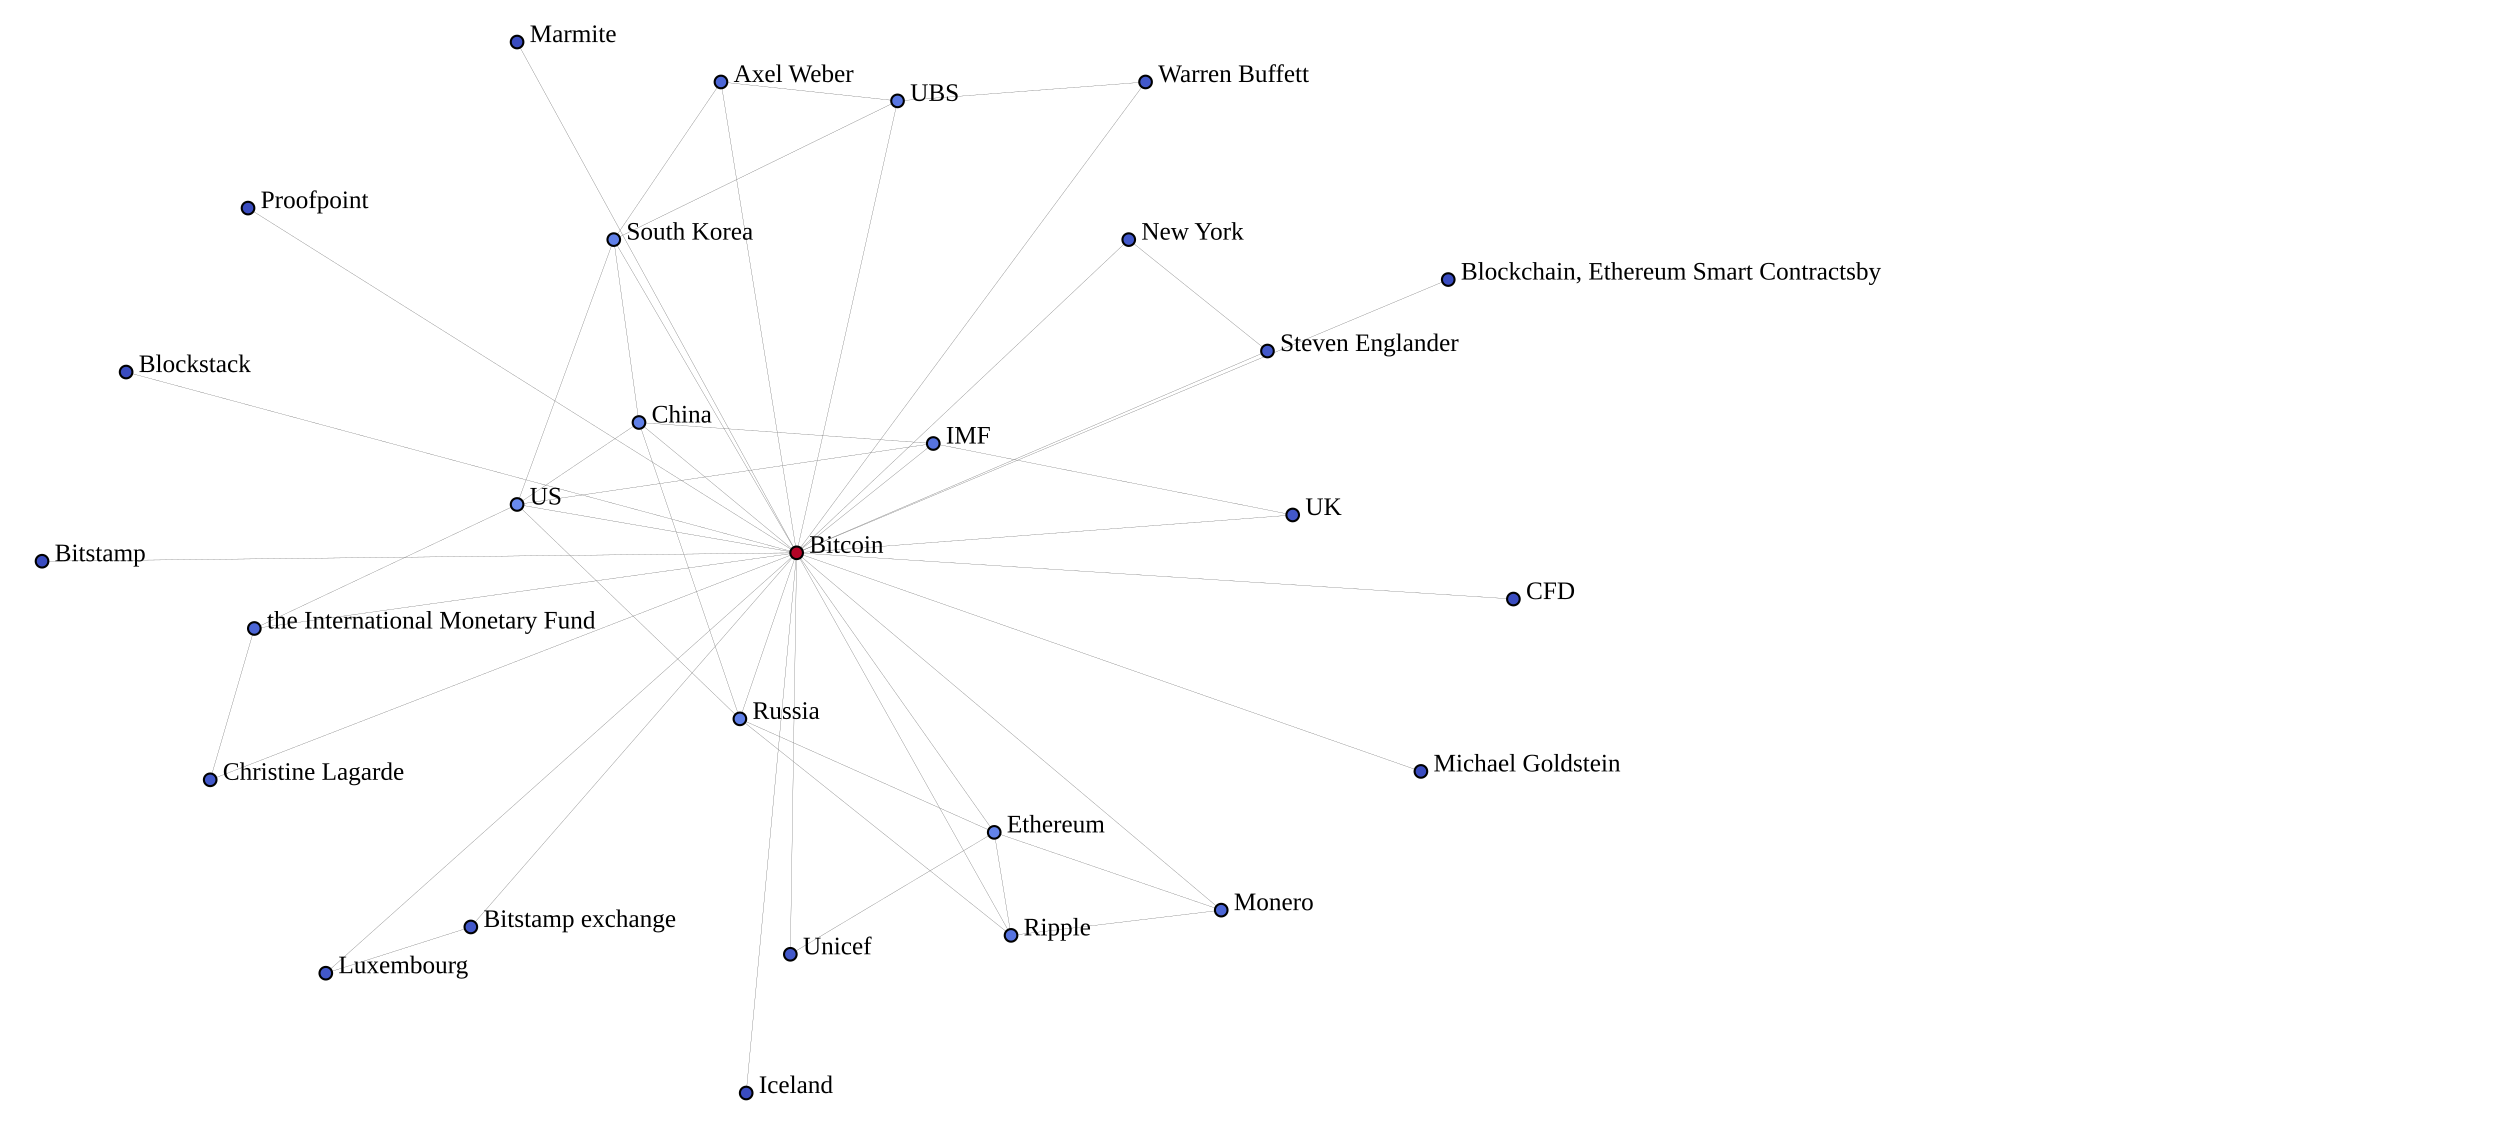
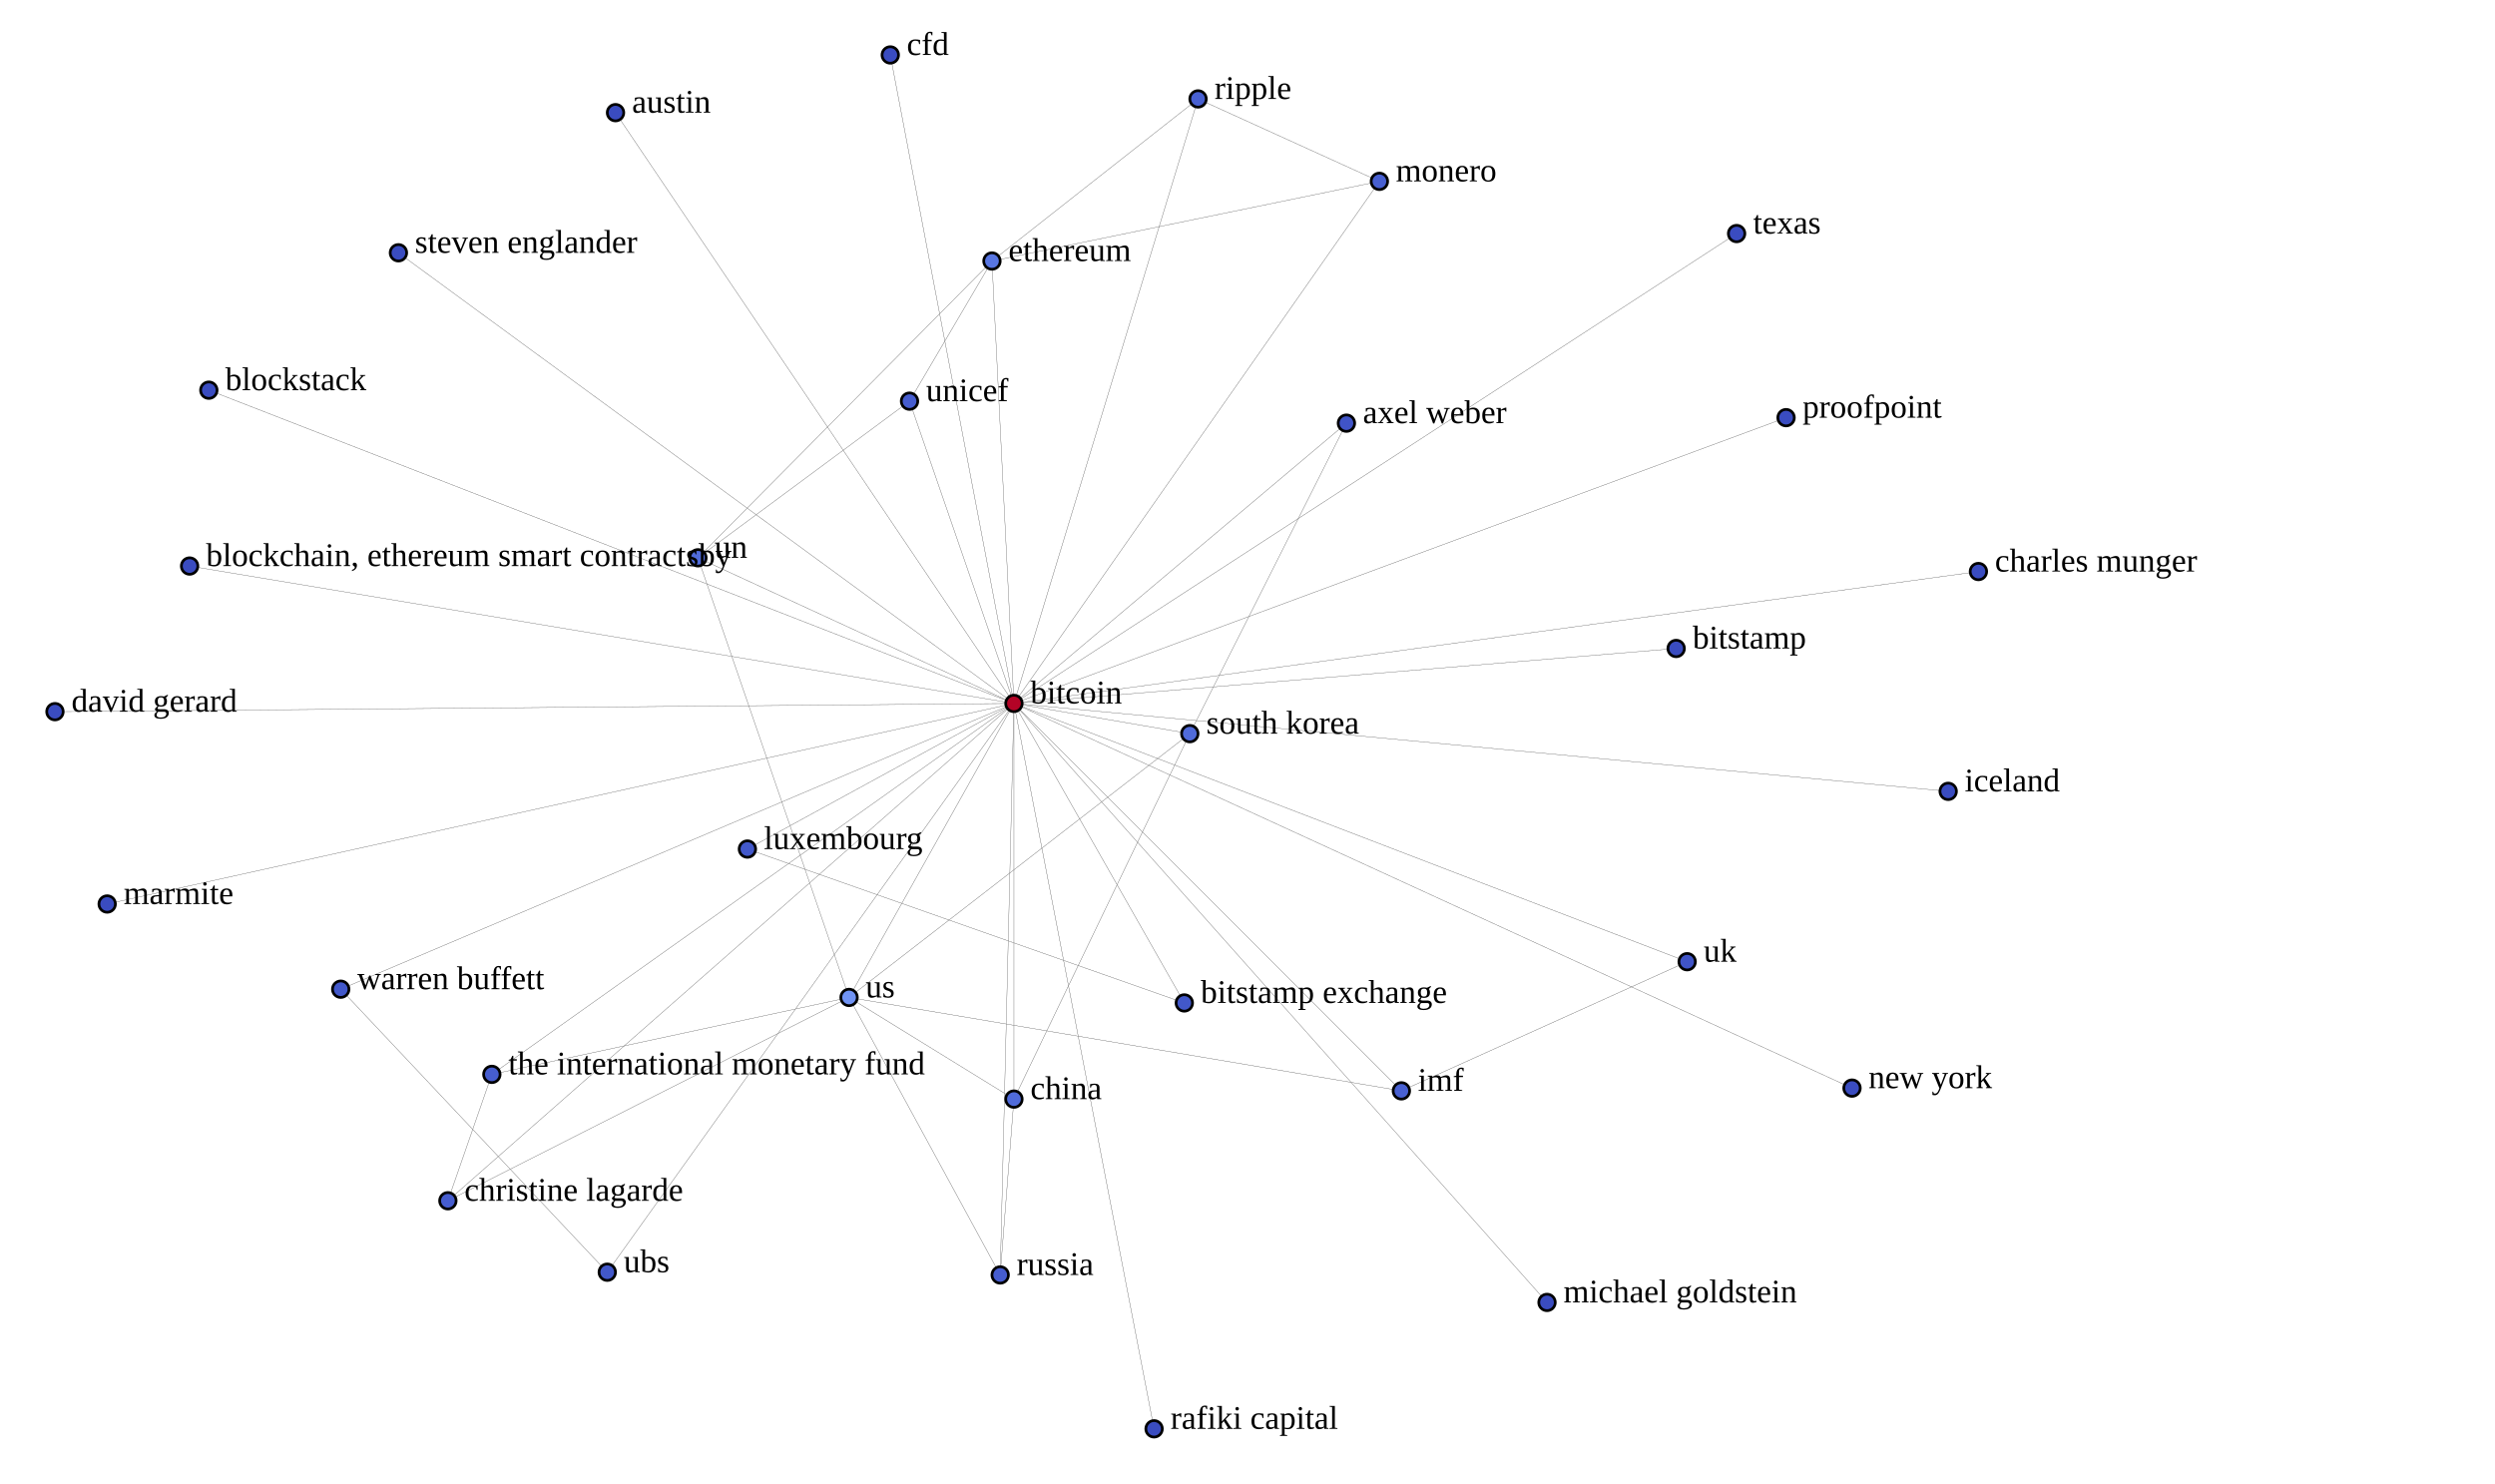
- <svg xmlns="http://www.w3.org/2000/svg" width="1189.374" height="540">
-   <path stroke-width="0.1" stroke="gray" d="M 537 114 379 263" />
-   <path stroke-width="0.1" stroke="gray" d="M 473 396 379 263" />
-   <path stroke-width="0.1" stroke="gray" d="M 224 441 155 463" />
-   <path stroke-width="0.1" stroke="gray" d="M 224 441 379 263" />
-   <path stroke-width="0.1" stroke="gray" d="M 720 285 379 263" />
-   <path stroke-width="0.1" stroke="gray" d="M 343 39 427 48" />
-   <path stroke-width="0.1" stroke="gray" d="M 343 39 292 114" />
-   <path stroke-width="0.1" stroke="gray" d="M 343 39 379 263" />
-   <path stroke-width="0.1" stroke="gray" d="M 100 371 121 299" />
-   <path stroke-width="0.1" stroke="gray" d="M 100 371 379 263" />
-   <path stroke-width="0.1" stroke="gray" d="M 473 396 481 445" />
-   <path stroke-width="0.1" stroke="gray" d="M 246 240 444 211" />
-   <path stroke-width="0.1" stroke="gray" d="M 246 240 292 114" />
-   <path stroke-width="0.1" stroke="gray" d="M 246 240 121 299" />
-   <path stroke-width="0.1" stroke="gray" d="M 246 240 352 342" />
-   <path stroke-width="0.1" stroke="gray" d="M 246 240 379 263" />
-   <path stroke-width="0.1" stroke="gray" d="M 292 114 304 201" />
-   <path stroke-width="0.1" stroke="gray" d="M 292 114 427 48" />
-   <path stroke-width="0.1" stroke="gray" d="M 292 114 343 39" />
-   <path stroke-width="0.1" stroke="gray" d="M 292 114 246 240" />
-   <path stroke-width="0.1" stroke="gray" d="M 292 114 379 263" />
-   <path stroke-width="0.1" stroke="gray" d="M 246 240 304 201" />
-   <path stroke-width="0.1" stroke="gray" d="M 473 396 352 342" />
-   <path stroke-width="0.1" stroke="gray" d="M 473 396 376 454" />
-   <path stroke-width="0.1" stroke="gray" d="M 473 396 581 433" />
-   <path stroke-width="0.1" stroke="gray" d="M 444 211 246 240" />
-   <path stroke-width="0.1" stroke="gray" d="M 444 211 379 263" />
-   <path stroke-width="0.1" stroke="gray" d="M 545 39 427 48" />
-   <path stroke-width="0.1" stroke="gray" d="M 545 39 379 263" />
-   <path stroke-width="0.1" stroke="gray" d="M 355 520 379 263" />
-   <path stroke-width="0.1" stroke="gray" d="M 304 201 444 211" />
-   <path stroke-width="0.1" stroke="gray" d="M 304 201 246 240" />
-   <path stroke-width="0.1" stroke="gray" d="M 304 201 292 114" />
-   <path stroke-width="0.1" stroke="gray" d="M 304 201 352 342" />
-   <path stroke-width="0.1" stroke="gray" d="M 304 201 379 263" />
-   <path stroke-width="0.1" stroke="gray" d="M 615 245 444 211" />
-   <path stroke-width="0.1" stroke="gray" d="M 615 245 379 263" />
-   <path stroke-width="0.1" stroke="gray" d="M 427 48 545 39" />
-   <path stroke-width="0.1" stroke="gray" d="M 427 48 343 39" />
-   <path stroke-width="0.1" stroke="gray" d="M 427 48 292 114" />
-   <path stroke-width="0.1" stroke="gray" d="M 427 48 379 263" />
-   <path stroke-width="0.1" stroke="gray" d="M 581 433 473 396" />
-   <path stroke-width="0.1" stroke="gray" d="M 581 433 481 445" />
-   <path stroke-width="0.1" stroke="gray" d="M 581 433 379 263" />
-   <path stroke-width="0.1" stroke="gray" d="M 376 454 473 396" />
-   <path stroke-width="0.1" stroke="gray" d="M 376 454 379 263" />
-   <path stroke-width="0.1" stroke="gray" d="M 155 463 224 441" />
-   <path stroke-width="0.1" stroke="gray" d="M 155 463 379 263" />
-   <path stroke-width="0.1" stroke="gray" d="M 676 367 379 263" />
-   <path stroke-width="0.1" stroke="gray" d="M 121 299 100 371" />
-   <path stroke-width="0.1" stroke="gray" d="M 379 263 224 441" />
-   <path stroke-width="0.1" stroke="gray" d="M 379 263 720 285" />
-   <path stroke-width="0.1" stroke="gray" d="M 379 263 343 39" />
-   <path stroke-width="0.1" stroke="gray" d="M 379 263 100 371" />
-   <path stroke-width="0.1" stroke="gray" d="M 379 263 246 240" />
-   <path stroke-width="0.1" stroke="gray" d="M 379 263 292 114" />
-   <path stroke-width="0.1" stroke="gray" d="M 379 263 155 463" />
-   <path stroke-width="0.1" stroke="gray" d="M 379 263 676 367" />
-   <path stroke-width="0.1" stroke="gray" d="M 379 263 121 299" />
-   <path stroke-width="0.1" stroke="gray" d="M 379 263 20 267" />
-   <path stroke-width="0.1" stroke="gray" d="M 379 263 603 167" />
-   <path stroke-width="0.1" stroke="gray" d="M 379 263 352 342" />
-   <path stroke-width="0.1" stroke="gray" d="M 379 263 689 133" />
-   <path stroke-width="0.1" stroke="gray" d="M 379 263 118 99" />
-   <path stroke-width="0.1" stroke="gray" d="M 379 263 481 445" />
-   <path stroke-width="0.1" stroke="gray" d="M 379 263 246 20" />
-   <path stroke-width="0.1" stroke="gray" d="M 379 263 60 177" />
-   <path stroke-width="0.1" stroke="gray" d="M 379 263 537 114" />
-   <path stroke-width="0.1" stroke="gray" d="M 246 20 379 263" />
-   <path stroke-width="0.1" stroke="gray" d="M 60 177 379 263" />
-   <path stroke-width="0.1" stroke="gray" d="M 537 114 603 167" />
-   <path stroke-width="0.1" stroke="gray" d="M 379 263 473 396" />
-   <path stroke-width="0.1" stroke="gray" d="M 444 211 615 245" />
-   <path stroke-width="0.1" stroke="gray" d="M 379 263 376 454" />
-   <path stroke-width="0.1" stroke="gray" d="M 379 263 427 48" />
-   <path stroke-width="0.1" stroke="gray" d="M 121 299 246 240" />
-   <path stroke-width="0.1" stroke="gray" d="M 121 299 379 263" />
-   <path stroke-width="0.1" stroke="gray" d="M 20 267 379 263" />
-   <path stroke-width="0.1" stroke="gray" d="M 603 167 379 263" />
-   <path stroke-width="0.1" stroke="gray" d="M 603 167 537 114" />
-   <path stroke-width="0.1" stroke="gray" d="M 352 342 304 201" />
-   <path stroke-width="0.1" stroke="gray" d="M 352 342 473 396" />
-   <path stroke-width="0.1" stroke="gray" d="M 352 342 246 240" />
-   <path stroke-width="0.1" stroke="gray" d="M 352 342 481 445" />
-   <path stroke-width="0.1" stroke="gray" d="M 352 342 379 263" />
-   <path stroke-width="0.1" stroke="gray" d="M 689 133 379 263" />
-   <path stroke-width="0.1" stroke="gray" d="M 118 99 379 263" />
-   <path stroke-width="0.1" stroke="gray" d="M 481 445 581 433" />
-   <path stroke-width="0.1" stroke="gray" d="M 481 445 473 396" />
-   <path stroke-width="0.1" stroke="gray" d="M 481 445 352 342" />
-   <path stroke-width="0.1" stroke="gray" d="M 481 445 379 263" />
-   <path stroke-width="0.1" stroke="gray" d="M 379 263 444 211" />
-   <path stroke-width="0.1" stroke="gray" d="M 379 263 545 39" />
-   <path stroke-width="0.1" stroke="gray" d="M 379 263 355 520" />
-   <path stroke-width="0.1" stroke="gray" d="M 379 263 304 201" />
-   <path stroke-width="0.1" stroke="gray" d="M 379 263 615 245" />
-   <path stroke-width="0.1" stroke="gray" d="M 379 263 581 433" />
-   <path stroke-width="0.1" stroke="gray" d="M 444 211 304 201" />
-   <circle cx="537" cy="114" r="3.0" style="fill:rgb(66, 88, 202);stroke:black;stroke-width:1.0" />
-   <circle cx="60" cy="177" r="3.0" style="fill:rgb(58, 76, 192);stroke:black;stroke-width:1.0" />
-   <circle cx="246" cy="20" r="3.0" style="fill:rgb(58, 76, 192);stroke:black;stroke-width:1.0" />
-   <circle cx="379" cy="263" r="3.0" style="fill:rgb(179, 3, 38);stroke:black;stroke-width:1.0" />
-   <circle cx="481" cy="445" r="3.0" style="fill:rgb(86, 115, 224);stroke:black;stroke-width:1.0" />
-   <circle cx="118" cy="99" r="3.0" style="fill:rgb(58, 76, 192);stroke:black;stroke-width:1.0" />
-   <circle cx="689" cy="133" r="3.0" style="fill:rgb(58, 76, 192);stroke:black;stroke-width:1.0" />
-   <circle cx="352" cy="342" r="3.0" style="fill:rgb(96, 128, 232);stroke:black;stroke-width:1.0" />
-   <circle cx="603" cy="167" r="3.0" style="fill:rgb(66, 88, 202);stroke:black;stroke-width:1.0" />
-   <circle cx="20" cy="267" r="3.0" style="fill:rgb(58, 76, 192);stroke:black;stroke-width:1.0" />
-   <circle cx="121" cy="299" r="3.0" style="fill:rgb(76, 102, 214);stroke:black;stroke-width:1.0" />
-   <circle cx="676" cy="367" r="3.0" style="fill:rgb(58, 76, 192);stroke:black;stroke-width:1.0" />
-   <circle cx="155" cy="463" r="3.0" style="fill:rgb(66, 88, 202);stroke:black;stroke-width:1.0" />
-   <circle cx="292" cy="114" r="3.0" style="fill:rgb(96, 128, 232);stroke:black;stroke-width:1.0" />
-   <circle cx="246" cy="240" r="3.0" style="fill:rgb(105, 139, 239);stroke:black;stroke-width:1.0" />
-   <circle cx="100" cy="371" r="3.0" style="fill:rgb(66, 88, 202);stroke:black;stroke-width:1.0" />
-   <circle cx="343" cy="39" r="3.0" style="fill:rgb(76, 102, 214);stroke:black;stroke-width:1.0" />
-   <circle cx="720" cy="285" r="3.0" style="fill:rgb(58, 76, 192);stroke:black;stroke-width:1.0" />
-   <circle cx="224" cy="441" r="3.0" style="fill:rgb(66, 88, 202);stroke:black;stroke-width:1.0" />
-   <circle cx="473" cy="396" r="3.0" style="fill:rgb(99, 131, 234);stroke:black;stroke-width:1.0" />
-   <circle cx="376" cy="454" r="3.0" style="fill:rgb(66, 88, 202);stroke:black;stroke-width:1.0" />
-   <circle cx="581" cy="433" r="3.0" style="fill:rgb(76, 102, 214);stroke:black;stroke-width:1.0" />
-   <circle cx="427" cy="48" r="3.0" style="fill:rgb(88, 118, 226);stroke:black;stroke-width:1.0" />
-   <circle cx="615" cy="245" r="3.0" style="fill:rgb(66, 88, 202);stroke:black;stroke-width:1.0" />
-   <circle cx="304" cy="201" r="3.0" style="fill:rgb(96, 128, 232);stroke:black;stroke-width:1.0" />
-   <circle cx="355" cy="520" r="3.0" style="fill:rgb(58, 76, 192);stroke:black;stroke-width:1.0" />
-   <circle cx="545" cy="39" r="3.0" style="fill:rgb(66, 88, 202);stroke:black;stroke-width:1.0" />
-   <circle cx="444" cy="211" r="3.0" style="fill:rgb(86, 115, 224);stroke:black;stroke-width:1.0" />
-   <text text-anchor="start" x="543" y="114" font-size="12">New York</text>
-   <text text-anchor="start" x="66" y="177" font-size="12">Blockstack</text>
-   <text text-anchor="start" x="252" y="20" font-size="12">Marmite</text>
-   <text text-anchor="start" x="385" y="263" font-size="12">Bitcoin</text>
-   <text text-anchor="start" x="487" y="445" font-size="12">Ripple</text>
-   <text text-anchor="start" x="124" y="99" font-size="12">Proofpoint</text>
-   <text text-anchor="start" x="695" y="133" font-size="12">Blockchain, Ethereum   Smart Contractsby</text>
-   <text text-anchor="start" x="358" y="342" font-size="12">Russia</text>
-   <text text-anchor="start" x="609" y="167" font-size="12">Steven Englander</text>
-   <text text-anchor="start" x="26" y="267" font-size="12">Bitstamp</text>
-   <text text-anchor="start" x="127" y="299" font-size="12">the International Monetary Fund</text>
-   <text text-anchor="start" x="682" y="367" font-size="12">Michael Goldstein</text>
-   <text text-anchor="start" x="161" y="463" font-size="12">Luxembourg</text>
-   <text text-anchor="start" x="298" y="114" font-size="12">South Korea</text>
-   <text text-anchor="start" x="252" y="240" font-size="12">US</text>
-   <text text-anchor="start" x="106" y="371" font-size="12">Christine Lagarde</text>
-   <text text-anchor="start" x="349" y="39" font-size="12">Axel Weber</text>
-   <text text-anchor="start" x="726" y="285" font-size="12">CFD</text>
-   <text text-anchor="start" x="230" y="441" font-size="12">Bitstamp exchange</text>
-   <text text-anchor="start" x="479" y="396" font-size="12">Ethereum</text>
-   <text text-anchor="start" x="382" y="454" font-size="12">Unicef</text>
-   <text text-anchor="start" x="587" y="433" font-size="12">Monero</text>
-   <text text-anchor="start" x="433" y="48" font-size="12">UBS</text>
-   <text text-anchor="start" x="621" y="245" font-size="12">UK</text>
-   <text text-anchor="start" x="310" y="201" font-size="12">China</text>
-   <text text-anchor="start" x="361" y="520" font-size="12">Iceland</text>
-   <text text-anchor="start" x="551" y="39" font-size="12">Warren Buffett</text>
-   <text text-anchor="start" x="450" y="211" font-size="12">IMF</text>
+ <svg xmlns="http://www.w3.org/2000/svg" width="908.0" height="540">
+   <path stroke-width="0.1" stroke="gray" d="M 69 206 369 256" />
+   <path stroke-width="0.1" stroke="gray" d="M 369 256 221 463" />
+   <path stroke-width="0.1" stroke="gray" d="M 369 256 502 66" />
+   <path stroke-width="0.1" stroke="gray" d="M 369 256 674 396" />
+   <path stroke-width="0.1" stroke="gray" d="M 369 256 650 152" />
+   <path stroke-width="0.1" stroke="gray" d="M 369 256 436 36" />
+   <path stroke-width="0.1" stroke="gray" d="M 369 256 510 397" />
+   <path stroke-width="0.1" stroke="gray" d="M 369 256 124 360" />
+   <path stroke-width="0.1" stroke="gray" d="M 369 256 331 146" />
+   <path stroke-width="0.1" stroke="gray" d="M 369 256 76 142" />
+   <path stroke-width="0.1" stroke="gray" d="M 369 256 324 20" />
+   <path stroke-width="0.1" stroke="gray" d="M 369 256 272 309" />
+   <path stroke-width="0.1" stroke="gray" d="M 369 256 163 437" />
+   <path stroke-width="0.1" stroke="gray" d="M 369 256 433 267" />
+   <path stroke-width="0.1" stroke="gray" d="M 369 256 563 474" />
+   <path stroke-width="0.1" stroke="gray" d="M 369 256 431 365" />
+   <path stroke-width="0.1" stroke="gray" d="M 369 256 145 92" />
+   <path stroke-width="0.1" stroke="gray" d="M 369 256 614 350" />
+   <path stroke-width="0.1" stroke="gray" d="M 369 256 309 363" />
+   <path stroke-width="0.1" stroke="gray" d="M 369 256 632 85" />
+   <path stroke-width="0.1" stroke="gray" d="M 369 256 369 400" />
+   <path stroke-width="0.1" stroke="gray" d="M 369 256 20 259" />
+   <path stroke-width="0.1" stroke="gray" d="M 369 256 720 208" />
+   <path stroke-width="0.1" stroke="gray" d="M 369 256 361 95" />
+   <path stroke-width="0.1" stroke="gray" d="M 369 256 420 520" />
+   <path stroke-width="0.1" stroke="gray" d="M 369 256 610 236" />
+   <path stroke-width="0.1" stroke="gray" d="M 369 256 490 154" />
+   <path stroke-width="0.1" stroke="gray" d="M 179 391 369 256" />
+   <path stroke-width="0.1" stroke="gray" d="M 179 391 163 437" />
+   <path stroke-width="0.1" stroke="gray" d="M 179 391 309 363" />
+   <path stroke-width="0.1" stroke="gray" d="M 364 464 369 256" />
+   <path stroke-width="0.1" stroke="gray" d="M 364 464 309 363" />
+   <path stroke-width="0.1" stroke="gray" d="M 364 464 369 400" />
+   <path stroke-width="0.1" stroke="gray" d="M 254 203 369 256" />
+   <path stroke-width="0.1" stroke="gray" d="M 254 203 331 146" />
+   <path stroke-width="0.1" stroke="gray" d="M 254 203 361 95" />
+   <path stroke-width="0.1" stroke="gray" d="M 254 203 309 363" />
+   <path stroke-width="0.1" stroke="gray" d="M 490 154 369 256" />
+   <path stroke-width="0.1" stroke="gray" d="M 490 154 433 267" />
+   <path stroke-width="0.1" stroke="gray" d="M 610 236 369 256" />
+   <path stroke-width="0.1" stroke="gray" d="M 420 520 369 256" />
+   <path stroke-width="0.1" stroke="gray" d="M 272 309 369 256" />
+   <path stroke-width="0.1" stroke="gray" d="M 272 309 431 365" />
+   <path stroke-width="0.1" stroke="gray" d="M 221 463 369 256" />
+   <path stroke-width="0.1" stroke="gray" d="M 221 463 124 360" />
+   <path stroke-width="0.1" stroke="gray" d="M 369 256 224 41" />
+   <path stroke-width="0.1" stroke="gray" d="M 369 256 39 329" />
+   <path stroke-width="0.1" stroke="gray" d="M 369 256 179 391" />
+   <path stroke-width="0.1" stroke="gray" d="M 369 256 364 464" />
+   <path stroke-width="0.1" stroke="gray" d="M 369 256 254 203" />
+   <path stroke-width="0.1" stroke="gray" d="M 369 256 709 288" />
+   <path stroke-width="0.1" stroke="gray" d="M 369 256 69 206" />
+   <path stroke-width="0.1" stroke="gray" d="M 502 66 369 256" />
+   <path stroke-width="0.1" stroke="gray" d="M 502 66 436 36" />
+   <path stroke-width="0.1" stroke="gray" d="M 433 267 369 400" />
+   <path stroke-width="0.1" stroke="gray" d="M 563 474 369 256" />
+   <path stroke-width="0.1" stroke="gray" d="M 431 365 272 309" />
+   <path stroke-width="0.1" stroke="gray" d="M 431 365 369 256" />
+   <path stroke-width="0.1" stroke="gray" d="M 145 92 369 256" />
+   <path stroke-width="0.1" stroke="gray" d="M 614 350 369 256" />
+   <path stroke-width="0.1" stroke="gray" d="M 614 350 510 397" />
+   <path stroke-width="0.1" stroke="gray" d="M 309 363 179 391" />
+   <path stroke-width="0.1" stroke="gray" d="M 309 363 364 464" />
+   <path stroke-width="0.1" stroke="gray" d="M 309 363 254 203" />
+   <path stroke-width="0.1" stroke="gray" d="M 309 363 369 256" />
+   <path stroke-width="0.1" stroke="gray" d="M 309 363 510 397" />
+   <path stroke-width="0.1" stroke="gray" d="M 309 363 163 437" />
+   <path stroke-width="0.1" stroke="gray" d="M 309 363 433 267" />
+   <path stroke-width="0.1" stroke="gray" d="M 309 363 369 400" />
+   <path stroke-width="0.1" stroke="gray" d="M 632 85 369 256" />
+   <path stroke-width="0.1" stroke="gray" d="M 369 400 364 464" />
+   <path stroke-width="0.1" stroke="gray" d="M 369 400 369 256" />
+   <path stroke-width="0.1" stroke="gray" d="M 369 400 433 267" />
+   <path stroke-width="0.1" stroke="gray" d="M 369 400 309 363" />
+   <path stroke-width="0.1" stroke="gray" d="M 20 259 369 256" />
+   <path stroke-width="0.1" stroke="gray" d="M 720 208 369 256" />
+   <path stroke-width="0.1" stroke="gray" d="M 709 288 369 256" />
+   <path stroke-width="0.1" stroke="gray" d="M 433 267 309 363" />
+   <path stroke-width="0.1" stroke="gray" d="M 39 329 369 256" />
+   <path stroke-width="0.1" stroke="gray" d="M 433 267 369 256" />
+   <path stroke-width="0.1" stroke="gray" d="M 361 95 331 146" />
+   <path stroke-width="0.1" stroke="gray" d="M 502 66 361 95" />
+   <path stroke-width="0.1" stroke="gray" d="M 674 396 369 256" />
+   <path stroke-width="0.1" stroke="gray" d="M 650 152 369 256" />
+   <path stroke-width="0.1" stroke="gray" d="M 436 36 369 256" />
+   <path stroke-width="0.1" stroke="gray" d="M 436 36 502 66" />
+   <path stroke-width="0.1" stroke="gray" d="M 436 36 361 95" />
+   <path stroke-width="0.1" stroke="gray" d="M 510 397 369 256" />
+   <path stroke-width="0.1" stroke="gray" d="M 510 397 614 350" />
+   <path stroke-width="0.1" stroke="gray" d="M 510 397 309 363" />
+   <path stroke-width="0.1" stroke="gray" d="M 124 360 221 463" />
+   <path stroke-width="0.1" stroke="gray" d="M 124 360 369 256" />
+   <path stroke-width="0.1" stroke="gray" d="M 331 146 254 203" />
+   <path stroke-width="0.1" stroke="gray" d="M 331 146 369 256" />
+   <path stroke-width="0.1" stroke="gray" d="M 331 146 361 95" />
+   <path stroke-width="0.1" stroke="gray" d="M 76 142 369 256" />
+   <path stroke-width="0.1" stroke="gray" d="M 324 20 369 256" />
+   <path stroke-width="0.1" stroke="gray" d="M 163 437 179 391" />
+   <path stroke-width="0.1" stroke="gray" d="M 163 437 369 256" />
+   <path stroke-width="0.1" stroke="gray" d="M 163 437 309 363" />
+   <path stroke-width="0.1" stroke="gray" d="M 361 95 254 203" />
+   <path stroke-width="0.1" stroke="gray" d="M 361 95 369 256" />
+   <path stroke-width="0.1" stroke="gray" d="M 361 95 502 66" />
+   <path stroke-width="0.1" stroke="gray" d="M 361 95 436 36" />
+   <path stroke-width="0.1" stroke="gray" d="M 433 267 490 154" />
+   <path stroke-width="0.1" stroke="gray" d="M 224 41 369 256" />
+   <circle cx="69" cy="206" r="3.0" style="fill:rgb(58, 76, 192);stroke:black;stroke-width:1.0" />
+   <circle cx="709" cy="288" r="3.0" style="fill:rgb(58, 76, 192);stroke:black;stroke-width:1.0" />
+   <circle cx="720" cy="208" r="3.0" style="fill:rgb(58, 76, 192);stroke:black;stroke-width:1.0" />
+   <circle cx="20" cy="259" r="3.0" style="fill:rgb(58, 76, 192);stroke:black;stroke-width:1.0" />
+   <circle cx="369" cy="400" r="3.0" style="fill:rgb(80, 107, 218);stroke:black;stroke-width:1.0" />
+   <circle cx="632" cy="85" r="3.0" style="fill:rgb(58, 76, 192);stroke:black;stroke-width:1.0" />
+   <circle cx="309" cy="363" r="3.0" style="fill:rgb(112, 147, 243);stroke:black;stroke-width:1.0" />
+   <circle cx="614" cy="350" r="3.0" style="fill:rgb(64, 84, 199);stroke:black;stroke-width:1.0" />
+   <circle cx="145" cy="92" r="3.0" style="fill:rgb(58, 76, 192);stroke:black;stroke-width:1.0" />
+   <circle cx="431" cy="365" r="3.0" style="fill:rgb(66, 88, 202);stroke:black;stroke-width:1.0" />
+   <circle cx="563" cy="474" r="3.0" style="fill:rgb(58, 76, 192);stroke:black;stroke-width:1.0" />
+   <circle cx="433" cy="267" r="3.0" style="fill:rgb(80, 107, 218);stroke:black;stroke-width:1.0" />
+   <circle cx="361" cy="95" r="3.0" style="fill:rgb(88, 118, 226);stroke:black;stroke-width:1.0" />
+   <circle cx="163" cy="437" r="3.0" style="fill:rgb(70, 93, 207);stroke:black;stroke-width:1.0" />
+   <circle cx="324" cy="20" r="3.0" style="fill:rgb(58, 76, 192);stroke:black;stroke-width:1.0" />
+   <circle cx="76" cy="142" r="3.0" style="fill:rgb(58, 76, 192);stroke:black;stroke-width:1.0" />
+   <circle cx="331" cy="146" r="3.0" style="fill:rgb(70, 93, 207);stroke:black;stroke-width:1.0" />
+   <circle cx="124" cy="360" r="3.0" style="fill:rgb(66, 88, 202);stroke:black;stroke-width:1.0" />
+   <circle cx="510" cy="397" r="3.0" style="fill:rgb(72, 96, 209);stroke:black;stroke-width:1.0" />
+   <circle cx="436" cy="36" r="3.0" style="fill:rgb(72, 96, 209);stroke:black;stroke-width:1.0" />
+   <circle cx="650" cy="152" r="3.0" style="fill:rgb(58, 76, 192);stroke:black;stroke-width:1.0" />
+   <circle cx="674" cy="396" r="3.0" style="fill:rgb(58, 76, 192);stroke:black;stroke-width:1.0" />
+   <circle cx="502" cy="66" r="3.0" style="fill:rgb(72, 96, 209);stroke:black;stroke-width:1.0" />
+   <circle cx="369" cy="256" r="3.0" style="fill:rgb(179, 3, 38);stroke:black;stroke-width:1.0" />
+   <circle cx="221" cy="463" r="3.0" style="fill:rgb(66, 88, 202);stroke:black;stroke-width:1.0" />
+   <circle cx="272" cy="309" r="3.0" style="fill:rgb(66, 88, 202);stroke:black;stroke-width:1.0" />
+   <circle cx="420" cy="520" r="3.0" style="fill:rgb(58, 76, 192);stroke:black;stroke-width:1.0" />
+   <circle cx="610" cy="236" r="3.0" style="fill:rgb(58, 76, 192);stroke:black;stroke-width:1.0" />
+   <circle cx="490" cy="154" r="3.0" style="fill:rgb(64, 84, 199);stroke:black;stroke-width:1.0" />
+   <circle cx="254" cy="203" r="3.0" style="fill:rgb(80, 107, 218);stroke:black;stroke-width:1.0" />
+   <circle cx="364" cy="464" r="3.0" style="fill:rgb(70, 93, 207);stroke:black;stroke-width:1.0" />
+   <circle cx="179" cy="391" r="3.0" style="fill:rgb(70, 93, 207);stroke:black;stroke-width:1.0" />
+   <circle cx="39" cy="329" r="3.0" style="fill:rgb(58, 76, 192);stroke:black;stroke-width:1.0" />
+   <circle cx="224" cy="41" r="3.0" style="fill:rgb(58, 76, 192);stroke:black;stroke-width:1.0" />
+   <text text-anchor="start" x="75" y="206" font-size="12">blockchain, ethereum   smart contractsby</text>
+   <text text-anchor="start" x="715" y="288" font-size="12">iceland</text>
+   <text text-anchor="start" x="726" y="208" font-size="12">charles munger</text>
+   <text text-anchor="start" x="26" y="259" font-size="12">david gerard</text>
+   <text text-anchor="start" x="375" y="400" font-size="12">china</text>
+   <text text-anchor="start" x="638" y="85" font-size="12">texas</text>
+   <text text-anchor="start" x="315" y="363" font-size="12">us</text>
+   <text text-anchor="start" x="620" y="350" font-size="12">uk</text>
+   <text text-anchor="start" x="151" y="92" font-size="12">steven englander</text>
+   <text text-anchor="start" x="437" y="365" font-size="12">bitstamp exchange</text>
+   <text text-anchor="start" x="569" y="474" font-size="12">michael goldstein</text>
+   <text text-anchor="start" x="439" y="267" font-size="12">south korea</text>
+   <text text-anchor="start" x="367" y="95" font-size="12">ethereum</text>
+   <text text-anchor="start" x="169" y="437" font-size="12">christine lagarde</text>
+   <text text-anchor="start" x="330" y="20" font-size="12">cfd</text>
+   <text text-anchor="start" x="82" y="142" font-size="12">blockstack</text>
+   <text text-anchor="start" x="337" y="146" font-size="12">unicef</text>
+   <text text-anchor="start" x="130" y="360" font-size="12">warren buffett</text>
+   <text text-anchor="start" x="516" y="397" font-size="12">imf</text>
+   <text text-anchor="start" x="442" y="36" font-size="12">ripple</text>
+   <text text-anchor="start" x="656" y="152" font-size="12">proofpoint</text>
+   <text text-anchor="start" x="680" y="396" font-size="12">new york</text>
+   <text text-anchor="start" x="508" y="66" font-size="12">monero</text>
+   <text text-anchor="start" x="375" y="256" font-size="12">bitcoin</text>
+   <text text-anchor="start" x="227" y="463" font-size="12">ubs</text>
+   <text text-anchor="start" x="278" y="309" font-size="12">luxembourg</text>
+   <text text-anchor="start" x="426" y="520" font-size="12">rafiki capital</text>
+   <text text-anchor="start" x="616" y="236" font-size="12">bitstamp</text>
+   <text text-anchor="start" x="496" y="154" font-size="12">axel weber</text>
+   <text text-anchor="start" x="260" y="203" font-size="12">un</text>
+   <text text-anchor="start" x="370" y="464" font-size="12">russia</text>
+   <text text-anchor="start" x="185" y="391" font-size="12">the international monetary fund</text>
+   <text text-anchor="start" x="45" y="329" font-size="12">marmite</text>
+   <text text-anchor="start" x="230" y="41" font-size="12">austin</text>
</svg>
